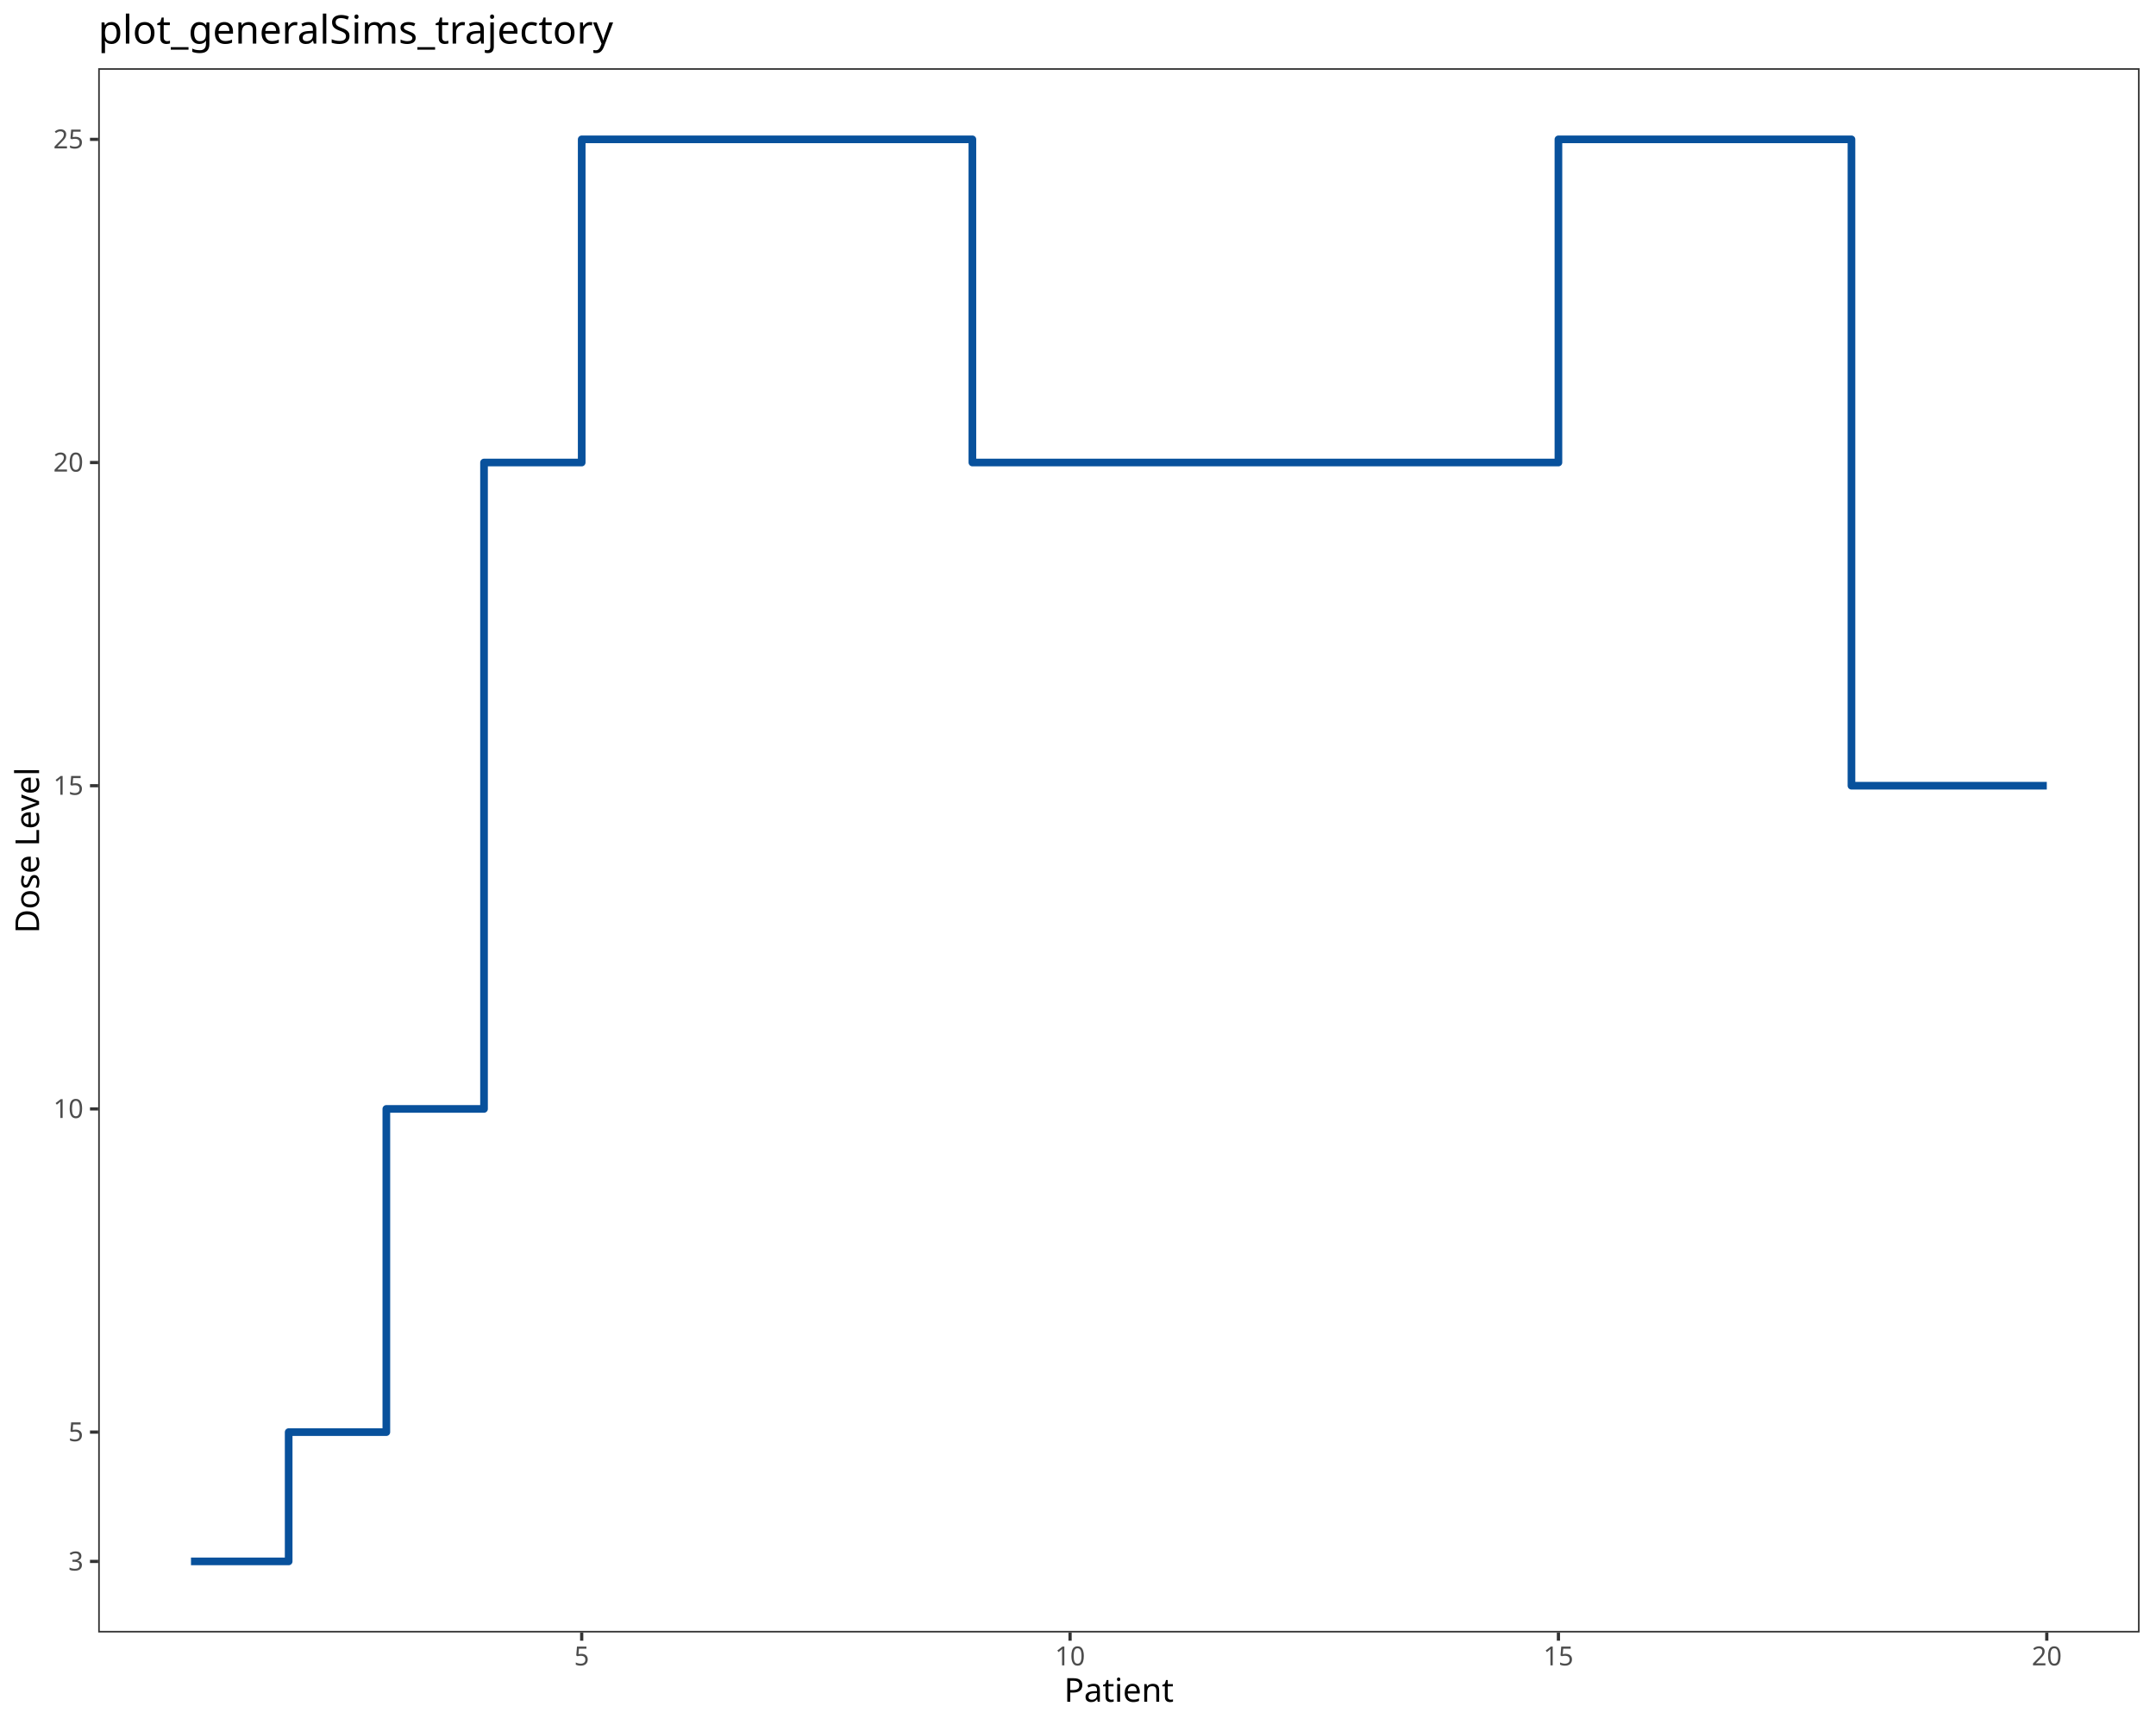
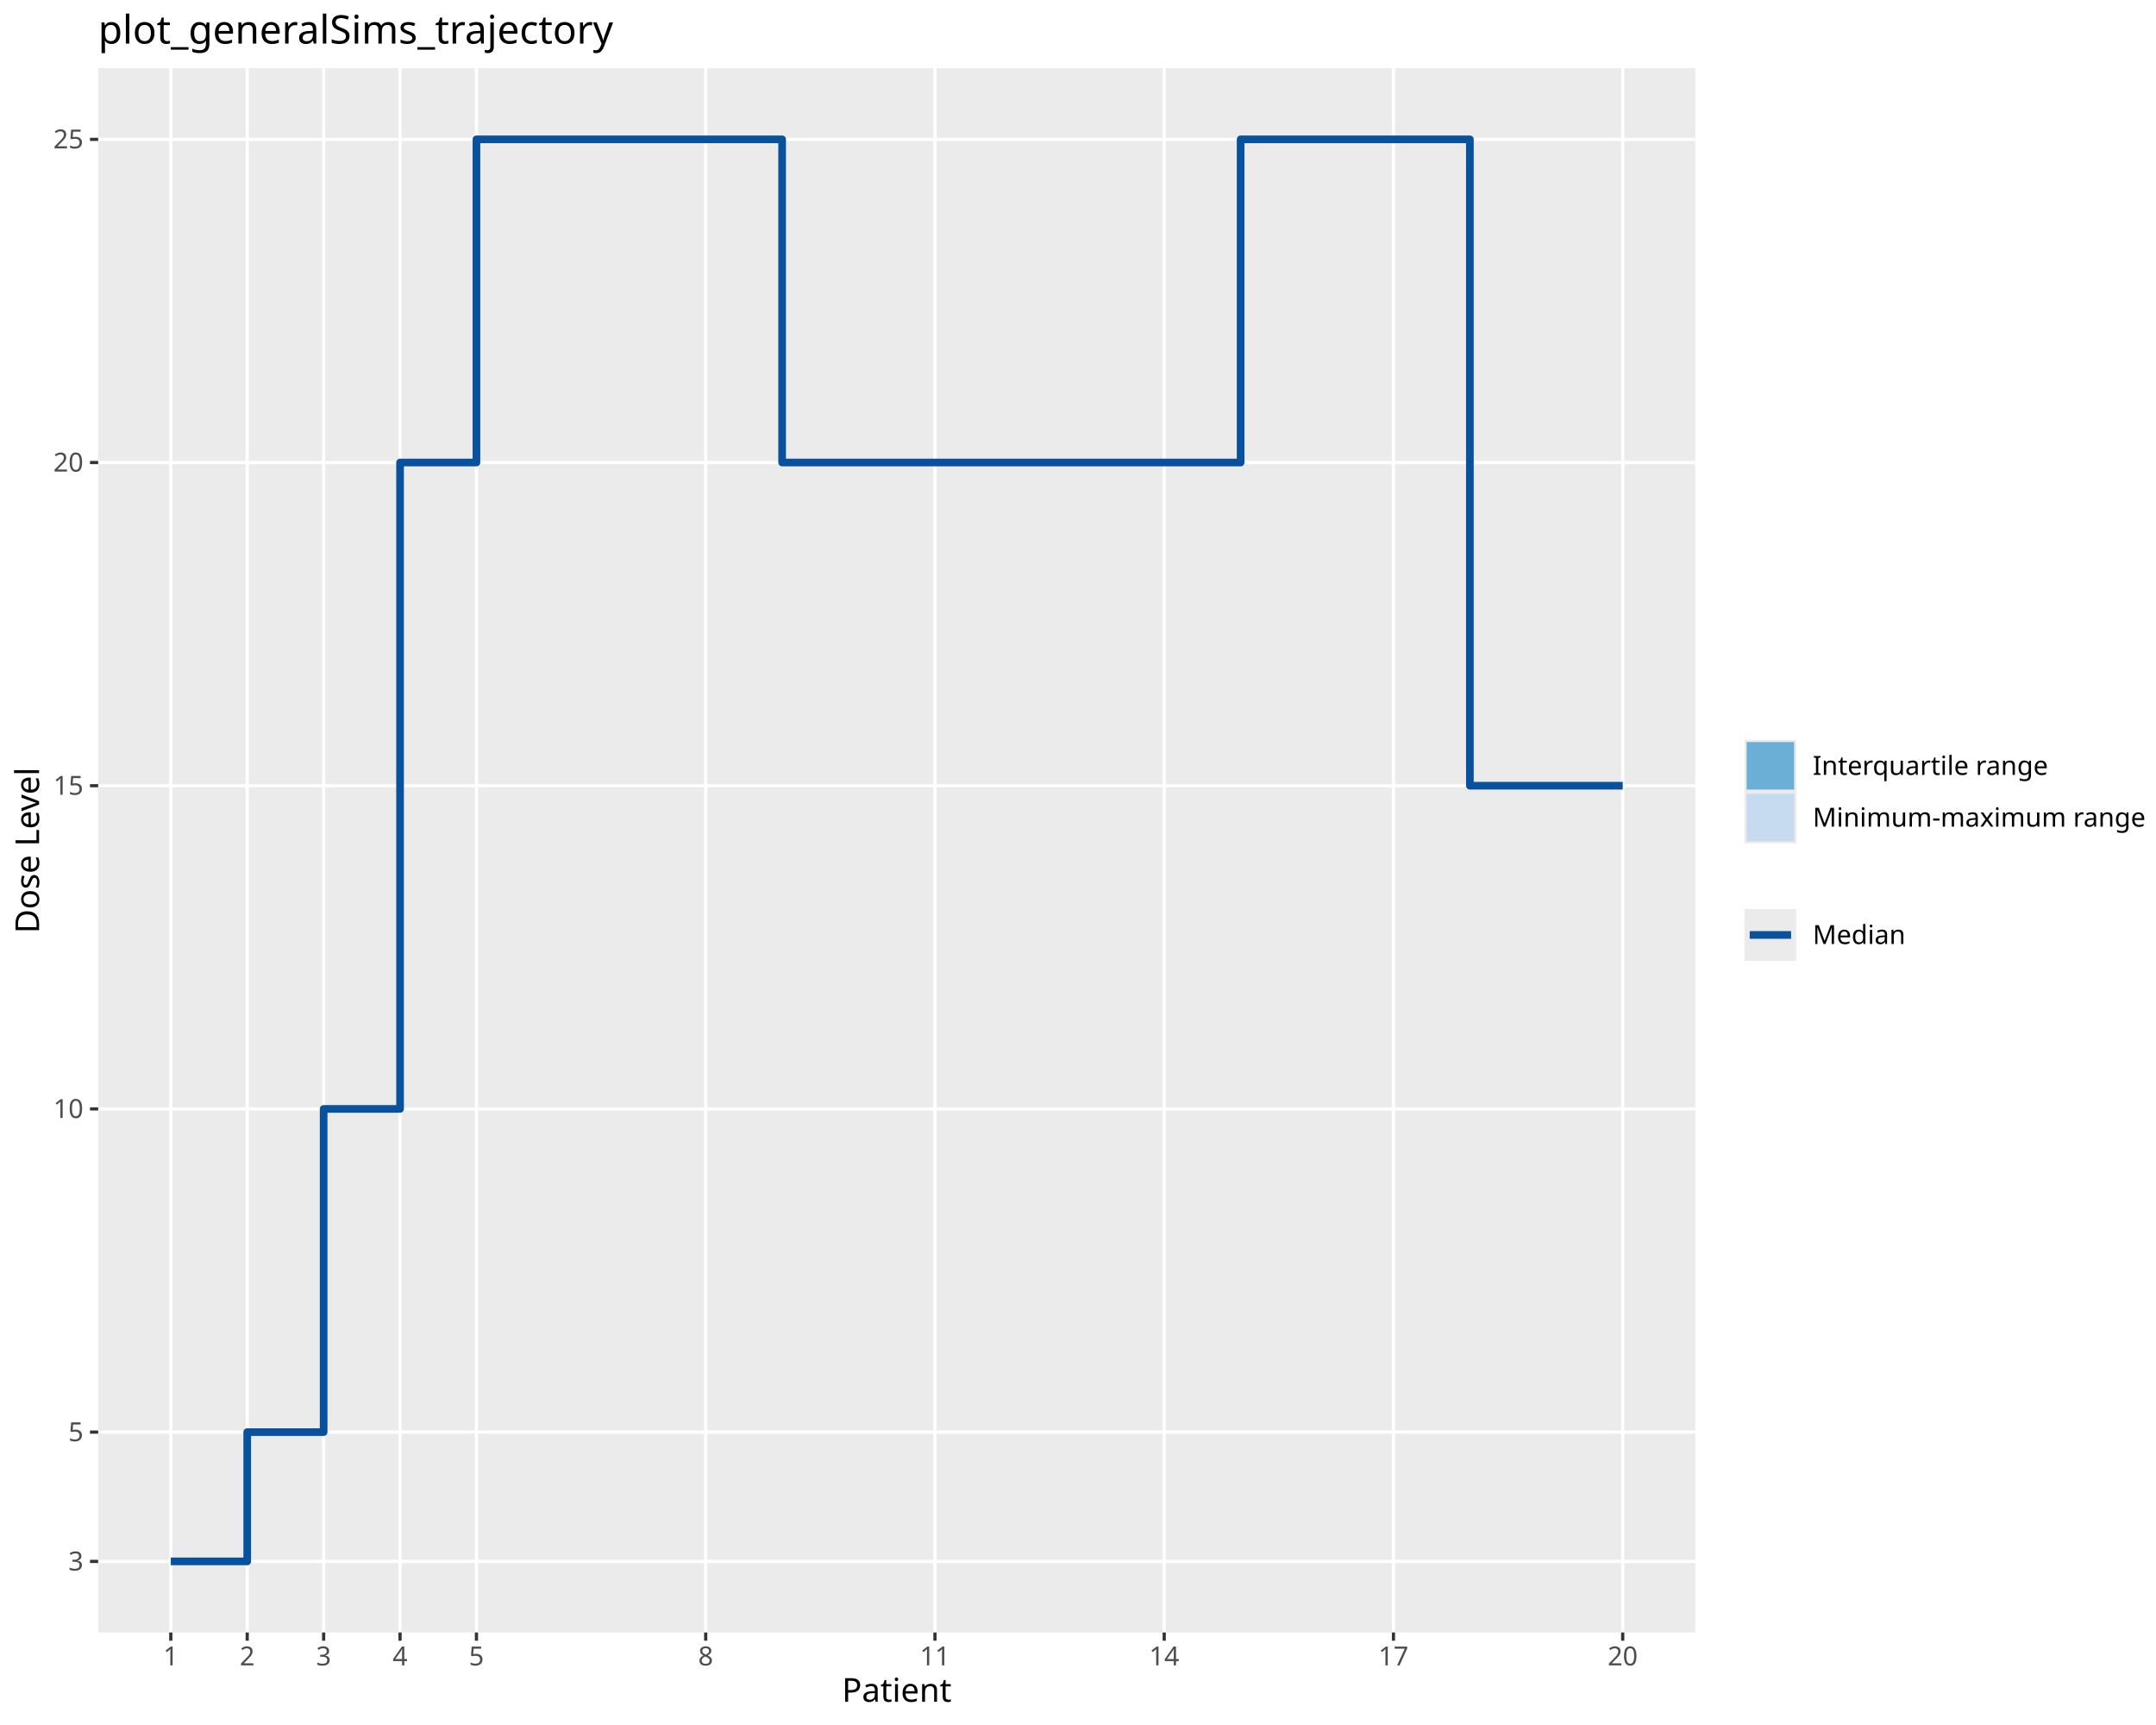
<svg xmlns="http://www.w3.org/2000/svg" class="svglite" data-engine-version="2.0" width="720.00pt" height="576.00pt" viewBox="0 0 720.00 576.00">
  <defs>
    <style type="text/css">
    .svglite line, .svglite polyline, .svglite polygon, .svglite path, .svglite rect, .svglite circle {
      fill: none;
      stroke: #000000;
      stroke-linecap: round;
      stroke-linejoin: round;
      stroke-miterlimit: 10.00;
    }
  </style>
  </defs>
  <rect width="100%" height="100%" style="stroke: none; fill: #FFFFFF;" />
  <defs>
    <clipPath id="cpMC4wMHw3MjAuMDB8MC4wMHw1NzYuMDA=">
      <rect x="0.00" y="0.00" width="720.00" height="576.00" />
    </clipPath>
  </defs>
  <g clip-path="url(#cpMC4wMHw3MjAuMDB8MC4wMHw1NzYuMDA=)">
    <rect x="0.00" y="0.00" width="720.00" height="576.00" style="stroke-width: 1.07; stroke: #FFFFFF; fill: #FFFFFF;" />
  </g>
  <defs>
-     <clipPath id="cpMzIuNzl8NzE0LjUyfDIyLjc4fDU0NS4xMQ==">
-       <rect x="32.79" y="22.78" width="681.73" height="522.33" />
+     <clipPath id="cpMzIuNzl8NTY2LjE1fDIyLjc4fDU0NS4xMQ==">
+       <rect x="32.79" y="22.78" width="533.36" height="522.33" />
    </clipPath>
  </defs>
-   <g clip-path="url(#cpMzIuNzl8NzE0LjUyfDIyLjc4fDU0NS4xMQ==)">
-     <rect x="32.79" y="22.78" width="681.73" height="522.33" style="stroke-width: 1.07; stroke: none; fill: #FFFFFF;" />
-     <polygon points="63.78,521.37 96.40,478.20 129.02,370.28 161.64,154.44 194.26,46.53 226.87,46.53 259.49,46.53 292.11,46.53 324.73,154.44 357.35,154.44 389.97,154.44 422.58,154.44 455.20,154.44 487.82,154.44 520.44,46.53 553.06,46.53 585.68,46.53 618.30,262.36 650.91,262.36 683.53,262.36 683.53,262.36 650.91,262.36 618.30,262.36 585.68,46.53 553.06,46.53 520.44,46.53 487.82,154.44 455.20,154.44 422.58,154.44 389.97,154.44 357.35,154.44 324.73,154.44 292.11,46.53 259.49,46.53 226.87,46.53 194.26,46.53 161.64,154.44 129.02,370.28 96.40,478.20 63.78,521.37 " style="stroke-width: 0.00; stroke: none; stroke-linecap: butt; fill: #C6DBEF;" />
-     <polyline points="63.78,521.37 96.40,478.20 129.02,370.28 161.64,154.44 194.26,46.53 226.87,46.53 259.49,46.53 292.11,46.53 324.73,154.44 357.35,154.44 389.97,154.44 422.58,154.44 455.20,154.44 487.82,154.44 520.44,46.53 553.06,46.53 585.68,46.53 618.30,262.36 650.91,262.36 683.53,262.36 " style="stroke-width: 1.07; stroke: none; stroke-linecap: butt;" />
-     <polyline points="683.53,262.36 650.91,262.36 618.30,262.36 585.68,46.53 553.06,46.53 520.44,46.53 487.82,154.44 455.20,154.44 422.58,154.44 389.97,154.44 357.35,154.44 324.73,154.44 292.11,46.53 259.49,46.53 226.87,46.53 194.26,46.53 161.64,154.44 129.02,370.28 96.40,478.20 63.78,521.37 " style="stroke-width: 1.07; stroke: none; stroke-linecap: butt;" />
-     <polygon points="63.78,521.37 96.40,478.20 129.02,370.28 161.64,154.44 194.26,46.53 226.87,46.53 259.49,46.53 292.11,46.53 324.73,154.44 357.35,154.44 389.97,154.44 422.58,154.44 455.20,154.44 487.82,154.44 520.44,46.53 553.06,46.53 585.68,46.53 618.30,262.36 650.91,262.36 683.53,262.36 683.53,262.36 650.91,262.36 618.30,262.36 585.68,46.53 553.06,46.53 520.44,46.53 487.82,154.44 455.20,154.44 422.58,154.44 389.97,154.44 357.35,154.44 324.73,154.44 292.11,46.53 259.49,46.53 226.87,46.53 194.26,46.53 161.64,154.44 129.02,370.28 96.40,478.20 63.78,521.37 " style="stroke-width: 0.00; stroke: none; stroke-linecap: butt; fill: #6BAED6;" />
-     <polyline points="63.78,521.37 96.40,478.20 129.02,370.28 161.64,154.44 194.26,46.53 226.87,46.53 259.49,46.53 292.11,46.53 324.73,154.44 357.35,154.44 389.97,154.44 422.58,154.44 455.20,154.44 487.82,154.44 520.44,46.53 553.06,46.53 585.68,46.53 618.30,262.36 650.91,262.36 683.53,262.36 " style="stroke-width: 1.07; stroke: none; stroke-linecap: butt;" />
-     <polyline points="683.53,262.36 650.91,262.36 618.30,262.36 585.68,46.53 553.06,46.53 520.44,46.53 487.82,154.44 455.20,154.44 422.58,154.44 389.97,154.44 357.35,154.44 324.73,154.44 292.11,46.53 259.49,46.53 226.87,46.53 194.26,46.53 161.64,154.44 129.02,370.28 96.40,478.20 63.78,521.37 " style="stroke-width: 1.07; stroke: none; stroke-linecap: butt;" />
-     <polyline points="63.78,521.37 96.40,521.37 96.40,478.20 129.02,478.20 129.02,370.28 161.64,370.28 161.64,154.44 194.26,154.44 194.26,46.53 226.87,46.53 226.87,46.53 259.49,46.53 259.49,46.53 292.11,46.53 292.11,46.53 324.73,46.53 324.73,154.44 357.35,154.44 357.35,154.44 389.97,154.44 389.97,154.44 422.58,154.44 422.58,154.44 455.20,154.44 455.20,154.44 487.82,154.44 487.82,154.44 520.44,154.44 520.44,46.53 553.06,46.53 553.06,46.53 585.68,46.53 585.68,46.53 618.30,46.53 618.30,262.36 650.91,262.36 650.91,262.36 683.53,262.36 683.53,262.36 " style="stroke-width: 2.56; stroke: #08519C; stroke-linecap: butt;" />
-     <rect x="32.79" y="22.78" width="681.73" height="522.33" style="stroke-width: 1.07; stroke: #333333;" />
+   <g clip-path="url(#cpMzIuNzl8NTY2LjE1fDIyLjc4fDU0NS4xMQ==)">
+     <rect x="32.79" y="22.78" width="533.36" height="522.33" style="stroke-width: 1.07; stroke: none; fill: #EBEBEB;" />
+     <polyline points="32.79,521.37 566.15,521.37 " style="stroke-width: 1.07; stroke: #FFFFFF; stroke-linecap: butt;" />
+     <polyline points="32.79,478.20 566.15,478.20 " style="stroke-width: 1.07; stroke: #FFFFFF; stroke-linecap: butt;" />
+     <polyline points="32.79,370.28 566.15,370.28 " style="stroke-width: 1.07; stroke: #FFFFFF; stroke-linecap: butt;" />
+     <polyline points="32.79,262.36 566.15,262.36 " style="stroke-width: 1.07; stroke: #FFFFFF; stroke-linecap: butt;" />
+     <polyline points="32.79,154.44 566.15,154.44 " style="stroke-width: 1.07; stroke: #FFFFFF; stroke-linecap: butt;" />
+     <polyline points="32.79,46.53 566.15,46.53 " style="stroke-width: 1.07; stroke: #FFFFFF; stroke-linecap: butt;" />
+     <polyline points="57.04,545.11 57.04,22.78 " style="stroke-width: 1.07; stroke: #FFFFFF; stroke-linecap: butt;" />
+     <polyline points="82.56,545.11 82.56,22.78 " style="stroke-width: 1.07; stroke: #FFFFFF; stroke-linecap: butt;" />
+     <polyline points="108.08,545.11 108.08,22.78 " style="stroke-width: 1.07; stroke: #FFFFFF; stroke-linecap: butt;" />
+     <polyline points="133.60,545.11 133.60,22.78 " style="stroke-width: 1.07; stroke: #FFFFFF; stroke-linecap: butt;" />
+     <polyline points="159.11,545.11 159.11,22.78 " style="stroke-width: 1.07; stroke: #FFFFFF; stroke-linecap: butt;" />
+     <polyline points="235.67,545.11 235.67,22.78 " style="stroke-width: 1.07; stroke: #FFFFFF; stroke-linecap: butt;" />
+     <polyline points="312.23,545.11 312.23,22.78 " style="stroke-width: 1.07; stroke: #FFFFFF; stroke-linecap: butt;" />
+     <polyline points="388.79,545.11 388.79,22.78 " style="stroke-width: 1.07; stroke: #FFFFFF; stroke-linecap: butt;" />
+     <polyline points="465.35,545.11 465.35,22.78 " style="stroke-width: 1.07; stroke: #FFFFFF; stroke-linecap: butt;" />
+     <polyline points="541.91,545.11 541.91,22.78 " style="stroke-width: 1.07; stroke: #FFFFFF; stroke-linecap: butt;" />
+     <polygon points="57.04,521.37 82.56,521.37 82.56,478.20 108.08,478.20 108.08,370.28 133.60,370.28 133.60,154.44 159.11,154.44 159.11,46.53 184.63,46.53 184.63,46.53 210.15,46.53 210.15,46.53 235.67,46.53 235.67,46.53 261.19,46.53 261.19,154.44 286.71,154.44 286.71,154.44 312.23,154.44 312.23,154.44 337.75,154.44 337.75,154.44 363.27,154.44 363.27,154.44 388.79,154.44 388.79,154.44 414.31,154.44 414.31,46.53 439.83,46.53 439.83,46.53 465.35,46.53 465.35,46.53 490.87,46.53 490.87,262.36 516.39,262.36 516.39,262.36 541.91,262.36 541.91,262.36 541.91,262.36 541.91,262.36 516.39,262.36 516.39,262.36 490.87,262.36 490.87,46.53 465.35,46.53 465.35,46.53 439.83,46.53 439.83,46.53 414.31,46.53 414.31,154.44 388.79,154.44 388.79,154.44 363.27,154.44 363.27,154.44 337.75,154.44 337.75,154.44 312.23,154.44 312.23,154.44 286.71,154.44 286.71,154.44 261.19,154.44 261.19,46.53 235.67,46.53 235.67,46.53 210.15,46.53 210.15,46.53 184.63,46.53 184.63,46.53 159.11,46.53 159.11,154.44 133.60,154.44 133.60,370.28 108.08,370.28 108.08,478.20 82.56,478.20 82.56,521.37 57.04,521.37 " style="stroke-width: 0.00; stroke: none; stroke-linecap: butt; fill: #C6DBEF;" />
+     <polyline points="57.04,521.37 82.56,521.37 82.56,478.20 108.08,478.20 108.08,370.28 133.60,370.28 133.60,154.44 159.11,154.44 159.11,46.53 184.63,46.53 184.63,46.53 210.15,46.53 210.15,46.53 235.67,46.53 235.67,46.53 261.19,46.53 261.19,154.44 286.71,154.44 286.71,154.44 312.23,154.44 312.23,154.44 337.75,154.44 337.75,154.44 363.27,154.44 363.27,154.44 388.79,154.44 388.79,154.44 414.31,154.44 414.31,46.53 439.83,46.53 439.83,46.53 465.35,46.53 465.35,46.53 490.87,46.53 490.87,262.36 516.39,262.36 516.39,262.36 541.91,262.36 541.91,262.36 " style="stroke-width: 1.07; stroke: none; stroke-linecap: butt;" />
+     <polyline points="541.91,262.36 541.91,262.36 516.39,262.36 516.39,262.36 490.87,262.36 490.87,46.53 465.35,46.53 465.35,46.53 439.83,46.53 439.83,46.53 414.31,46.53 414.31,154.44 388.79,154.44 388.79,154.44 363.27,154.44 363.27,154.44 337.75,154.44 337.75,154.44 312.23,154.44 312.23,154.44 286.71,154.44 286.71,154.44 261.19,154.44 261.19,46.53 235.67,46.53 235.67,46.53 210.15,46.53 210.15,46.53 184.63,46.53 184.63,46.53 159.11,46.53 159.11,154.44 133.60,154.44 133.60,370.28 108.08,370.28 108.08,478.20 82.56,478.20 82.56,521.37 57.04,521.37 " style="stroke-width: 1.07; stroke: none; stroke-linecap: butt;" />
+     <polygon points="57.04,521.37 82.56,521.37 82.56,478.20 108.08,478.20 108.08,370.28 133.60,370.28 133.60,154.44 159.11,154.44 159.11,46.53 184.63,46.53 184.63,46.53 210.15,46.53 210.15,46.53 235.67,46.53 235.67,46.53 261.19,46.53 261.19,154.44 286.71,154.44 286.71,154.44 312.23,154.44 312.23,154.44 337.75,154.44 337.75,154.44 363.27,154.44 363.27,154.44 388.79,154.44 388.79,154.44 414.31,154.44 414.31,46.53 439.83,46.53 439.83,46.53 465.35,46.53 465.35,46.53 490.87,46.53 490.87,262.36 516.39,262.36 516.39,262.36 541.91,262.36 541.91,262.36 541.91,262.36 541.91,262.36 516.39,262.36 516.39,262.36 490.87,262.36 490.87,46.53 465.35,46.53 465.35,46.53 439.83,46.53 439.83,46.53 414.31,46.53 414.31,154.44 388.79,154.44 388.79,154.44 363.27,154.44 363.27,154.44 337.75,154.44 337.75,154.44 312.23,154.44 312.23,154.44 286.71,154.44 286.71,154.44 261.19,154.44 261.19,46.53 235.67,46.53 235.67,46.53 210.15,46.53 210.15,46.53 184.63,46.53 184.63,46.53 159.11,46.53 159.11,154.44 133.60,154.44 133.60,370.28 108.08,370.28 108.08,478.20 82.56,478.20 82.56,521.37 57.04,521.37 " style="stroke-width: 0.00; stroke: none; stroke-linecap: butt; fill: #6BAED6;" />
+     <polyline points="57.04,521.37 82.56,521.37 82.56,478.20 108.08,478.20 108.08,370.28 133.60,370.28 133.60,154.44 159.11,154.44 159.11,46.53 184.63,46.53 184.63,46.53 210.15,46.53 210.15,46.53 235.67,46.53 235.67,46.53 261.19,46.53 261.19,154.44 286.71,154.44 286.71,154.44 312.23,154.44 312.23,154.44 337.75,154.44 337.75,154.44 363.27,154.44 363.27,154.44 388.79,154.44 388.79,154.44 414.31,154.44 414.31,46.53 439.83,46.53 439.83,46.53 465.35,46.53 465.35,46.53 490.87,46.53 490.87,262.36 516.39,262.36 516.39,262.36 541.91,262.36 541.91,262.36 " style="stroke-width: 1.07; stroke: none; stroke-linecap: butt;" />
+     <polyline points="541.91,262.36 541.91,262.36 516.39,262.36 516.39,262.36 490.87,262.36 490.87,46.53 465.35,46.53 465.35,46.53 439.83,46.53 439.83,46.53 414.31,46.53 414.31,154.44 388.79,154.44 388.79,154.44 363.27,154.44 363.27,154.44 337.75,154.44 337.75,154.44 312.23,154.44 312.23,154.44 286.71,154.44 286.71,154.44 261.19,154.44 261.19,46.53 235.67,46.53 235.67,46.53 210.15,46.53 210.15,46.53 184.63,46.53 184.63,46.53 159.11,46.53 159.11,154.44 133.60,154.44 133.60,370.28 108.08,370.28 108.08,478.20 82.56,478.20 82.56,521.37 57.04,521.37 " style="stroke-width: 1.07; stroke: none; stroke-linecap: butt;" />
+     <polyline points="57.04,521.37 82.56,521.37 82.56,478.20 108.08,478.20 108.08,370.28 133.60,370.28 133.60,154.44 159.11,154.44 159.11,46.53 184.63,46.53 184.63,46.53 210.15,46.53 210.15,46.53 235.67,46.53 235.67,46.53 261.19,46.53 261.19,154.44 286.71,154.44 286.71,154.44 312.23,154.44 312.23,154.44 337.75,154.44 337.75,154.44 363.27,154.44 363.27,154.44 388.79,154.44 388.79,154.44 414.31,154.44 414.31,46.53 439.83,46.53 439.83,46.53 465.35,46.53 465.35,46.53 490.87,46.53 490.87,262.36 516.39,262.36 516.39,262.36 541.91,262.36 541.91,262.36 " style="stroke-width: 2.56; stroke: #08519C; stroke-linecap: butt;" />
  </g>
  <g clip-path="url(#cpMC4wMHw3MjAuMDB8MC4wMHw1NzYuMDA=)">
    <text x="27.86" y="524.40" text-anchor="end" style="font-size: 8.80px; fill: #4D4D4D; font-family: sans;" textLength="4.89px" lengthAdjust="spacingAndGlyphs">3</text>
    <text x="27.86" y="481.23" text-anchor="end" style="font-size: 8.80px; fill: #4D4D4D; font-family: sans;" textLength="4.89px" lengthAdjust="spacingAndGlyphs">5</text>
    <text x="27.86" y="373.31" text-anchor="end" style="font-size: 8.80px; fill: #4D4D4D; font-family: sans;" textLength="9.79px" lengthAdjust="spacingAndGlyphs">10</text>
    <text x="27.86" y="265.39" text-anchor="end" style="font-size: 8.80px; fill: #4D4D4D; font-family: sans;" textLength="9.79px" lengthAdjust="spacingAndGlyphs">15</text>
    <text x="27.86" y="157.47" text-anchor="end" style="font-size: 8.80px; fill: #4D4D4D; font-family: sans;" textLength="9.79px" lengthAdjust="spacingAndGlyphs">20</text>
    <text x="27.86" y="49.55" text-anchor="end" style="font-size: 8.80px; fill: #4D4D4D; font-family: sans;" textLength="9.79px" lengthAdjust="spacingAndGlyphs">25</text>
    <polyline points="30.05,521.37 32.79,521.37 " style="stroke-width: 1.07; stroke: #333333; stroke-linecap: butt;" />
    <polyline points="30.05,478.20 32.79,478.20 " style="stroke-width: 1.07; stroke: #333333; stroke-linecap: butt;" />
    <polyline points="30.05,370.28 32.79,370.28 " style="stroke-width: 1.07; stroke: #333333; stroke-linecap: butt;" />
    <polyline points="30.05,262.36 32.79,262.36 " style="stroke-width: 1.07; stroke: #333333; stroke-linecap: butt;" />
    <polyline points="30.05,154.44 32.79,154.44 " style="stroke-width: 1.07; stroke: #333333; stroke-linecap: butt;" />
    <polyline points="30.05,46.53 32.79,46.53 " style="stroke-width: 1.07; stroke: #333333; stroke-linecap: butt;" />
-     <polyline points="194.26,547.85 194.26,545.11 " style="stroke-width: 1.07; stroke: #333333; stroke-linecap: butt;" />
-     <polyline points="357.35,547.85 357.35,545.11 " style="stroke-width: 1.07; stroke: #333333; stroke-linecap: butt;" />
-     <polyline points="520.44,547.85 520.44,545.11 " style="stroke-width: 1.07; stroke: #333333; stroke-linecap: butt;" />
-     <polyline points="683.53,547.85 683.53,545.11 " style="stroke-width: 1.07; stroke: #333333; stroke-linecap: butt;" />
-     <text x="194.26" y="556.10" text-anchor="middle" style="font-size: 8.80px; fill: #4D4D4D; font-family: sans;" textLength="4.89px" lengthAdjust="spacingAndGlyphs">5</text>
-     <text x="357.35" y="556.10" text-anchor="middle" style="font-size: 8.80px; fill: #4D4D4D; font-family: sans;" textLength="9.79px" lengthAdjust="spacingAndGlyphs">10</text>
-     <text x="520.44" y="556.10" text-anchor="middle" style="font-size: 8.80px; fill: #4D4D4D; font-family: sans;" textLength="9.79px" lengthAdjust="spacingAndGlyphs">15</text>
-     <text x="683.53" y="556.10" text-anchor="middle" style="font-size: 8.80px; fill: #4D4D4D; font-family: sans;" textLength="9.79px" lengthAdjust="spacingAndGlyphs">20</text>
-     <text x="373.66" y="568.24" text-anchor="middle" style="font-size: 11.00px; font-family: sans;" textLength="34.25px" lengthAdjust="spacingAndGlyphs">Patient</text>
+     <polyline points="57.04,547.85 57.04,545.11 " style="stroke-width: 1.07; stroke: #333333; stroke-linecap: butt;" />
+     <polyline points="82.56,547.85 82.56,545.11 " style="stroke-width: 1.07; stroke: #333333; stroke-linecap: butt;" />
+     <polyline points="108.08,547.85 108.08,545.11 " style="stroke-width: 1.07; stroke: #333333; stroke-linecap: butt;" />
+     <polyline points="133.60,547.85 133.60,545.11 " style="stroke-width: 1.07; stroke: #333333; stroke-linecap: butt;" />
+     <polyline points="159.11,547.85 159.11,545.11 " style="stroke-width: 1.07; stroke: #333333; stroke-linecap: butt;" />
+     <polyline points="235.67,547.85 235.67,545.11 " style="stroke-width: 1.07; stroke: #333333; stroke-linecap: butt;" />
+     <polyline points="312.23,547.85 312.23,545.11 " style="stroke-width: 1.07; stroke: #333333; stroke-linecap: butt;" />
+     <polyline points="388.79,547.85 388.79,545.11 " style="stroke-width: 1.07; stroke: #333333; stroke-linecap: butt;" />
+     <polyline points="465.35,547.85 465.35,545.11 " style="stroke-width: 1.07; stroke: #333333; stroke-linecap: butt;" />
+     <polyline points="541.91,547.85 541.91,545.11 " style="stroke-width: 1.07; stroke: #333333; stroke-linecap: butt;" />
+     <text x="57.04" y="556.10" text-anchor="middle" style="font-size: 8.80px; fill: #4D4D4D; font-family: sans;" textLength="4.89px" lengthAdjust="spacingAndGlyphs">1</text>
+     <text x="82.56" y="556.10" text-anchor="middle" style="font-size: 8.80px; fill: #4D4D4D; font-family: sans;" textLength="4.89px" lengthAdjust="spacingAndGlyphs">2</text>
+     <text x="108.08" y="556.10" text-anchor="middle" style="font-size: 8.80px; fill: #4D4D4D; font-family: sans;" textLength="4.89px" lengthAdjust="spacingAndGlyphs">3</text>
+     <text x="133.60" y="556.10" text-anchor="middle" style="font-size: 8.80px; fill: #4D4D4D; font-family: sans;" textLength="4.89px" lengthAdjust="spacingAndGlyphs">4</text>
+     <text x="159.11" y="556.10" text-anchor="middle" style="font-size: 8.80px; fill: #4D4D4D; font-family: sans;" textLength="4.89px" lengthAdjust="spacingAndGlyphs">5</text>
+     <text x="235.67" y="556.10" text-anchor="middle" style="font-size: 8.80px; fill: #4D4D4D; font-family: sans;" textLength="4.89px" lengthAdjust="spacingAndGlyphs">8</text>
+     <text x="312.23" y="556.10" text-anchor="middle" style="font-size: 8.80px; fill: #4D4D4D; font-family: sans;" textLength="9.79px" lengthAdjust="spacingAndGlyphs">11</text>
+     <text x="388.79" y="556.10" text-anchor="middle" style="font-size: 8.80px; fill: #4D4D4D; font-family: sans;" textLength="9.79px" lengthAdjust="spacingAndGlyphs">14</text>
+     <text x="465.35" y="556.10" text-anchor="middle" style="font-size: 8.80px; fill: #4D4D4D; font-family: sans;" textLength="9.79px" lengthAdjust="spacingAndGlyphs">17</text>
+     <text x="541.91" y="556.10" text-anchor="middle" style="font-size: 8.80px; fill: #4D4D4D; font-family: sans;" textLength="9.79px" lengthAdjust="spacingAndGlyphs">20</text>
+     <text x="299.47" y="568.24" text-anchor="middle" style="font-size: 11.00px; font-family: sans;" textLength="34.25px" lengthAdjust="spacingAndGlyphs">Patient</text>
    <text transform="translate(13.05,283.95) rotate(-90)" text-anchor="middle" style="font-size: 11.00px; font-family: sans;" textLength="55.04px" lengthAdjust="spacingAndGlyphs">Dose Level</text>
+     <rect x="577.11" y="241.59" width="137.41" height="45.52" style="stroke-width: 1.07; stroke: none; fill: #FFFFFF;" />
+     <rect x="582.59" y="247.07" width="17.28" height="17.28" style="stroke-width: 1.07; stroke: none; fill: #EBEBEB;" />
+     <rect x="583.30" y="247.78" width="15.86" height="15.86" style="stroke-width: 1.07; stroke: none; stroke-linecap: butt; fill: #6BAED6;" />
+     <rect x="582.59" y="264.35" width="17.28" height="17.28" style="stroke-width: 1.07; stroke: none; fill: #EBEBEB;" />
+     <rect x="583.30" y="265.06" width="15.86" height="15.86" style="stroke-width: 1.07; stroke: none; stroke-linecap: butt; fill: #C6DBEF;" />
+     <text x="605.35" y="258.74" style="font-size: 8.80px; font-family: sans;" textLength="71.42px" lengthAdjust="spacingAndGlyphs">Interquartile range</text>
+     <text x="605.35" y="276.02" style="font-size: 8.80px; font-family: sans;" textLength="103.69px" lengthAdjust="spacingAndGlyphs">Minimum-maximum range</text>
+     <rect x="577.11" y="298.07" width="62.58" height="28.24" style="stroke-width: 1.07; stroke: none; fill: #FFFFFF;" />
+     <rect x="582.59" y="303.55" width="17.28" height="17.28" style="stroke-width: 1.07; stroke: none; fill: #EBEBEB;" />
+     <line x1="584.32" y1="312.19" x2="598.14" y2="312.19" style="stroke-width: 2.56; stroke: #08519C; stroke-linecap: butt;" />
+     <text x="605.35" y="315.21" style="font-size: 8.80px; font-family: sans;" textLength="28.87px" lengthAdjust="spacingAndGlyphs">Median</text>
    <text x="32.79" y="14.56" style="font-size: 13.20px; font-family: sans;" textLength="163.64px" lengthAdjust="spacingAndGlyphs">plot_generalSims_trajectory</text>
  </g>
</svg>
